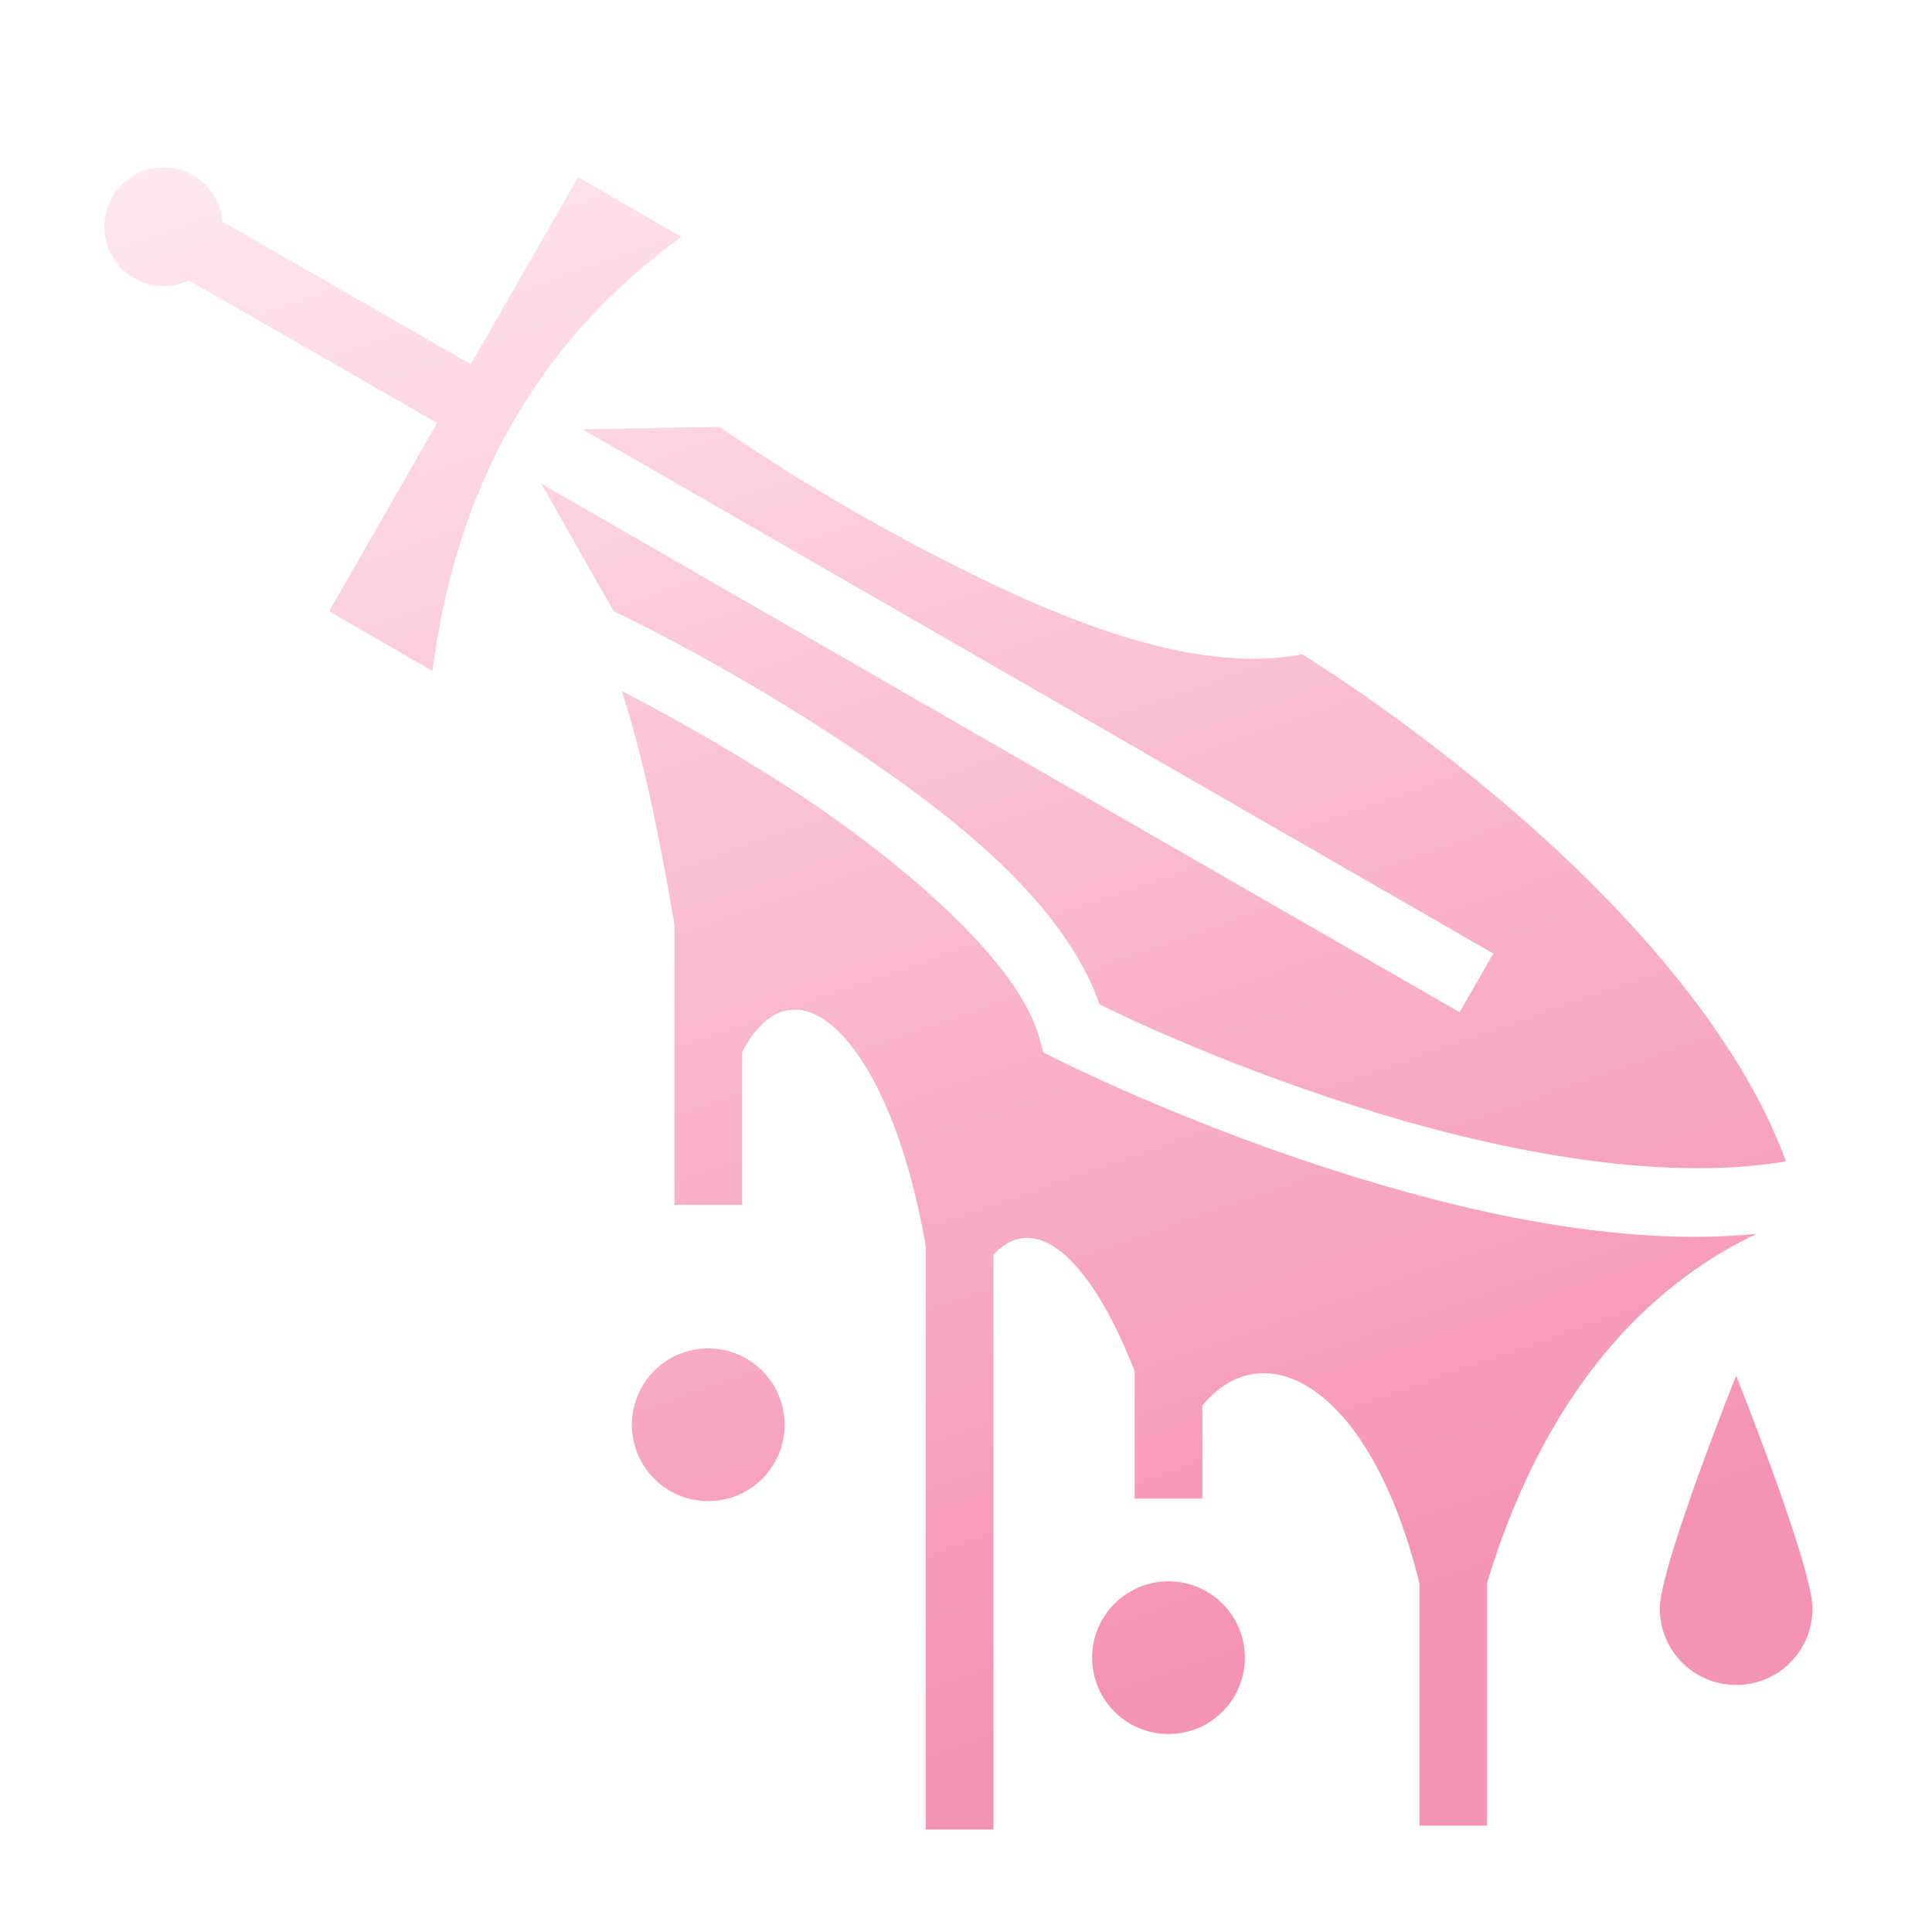
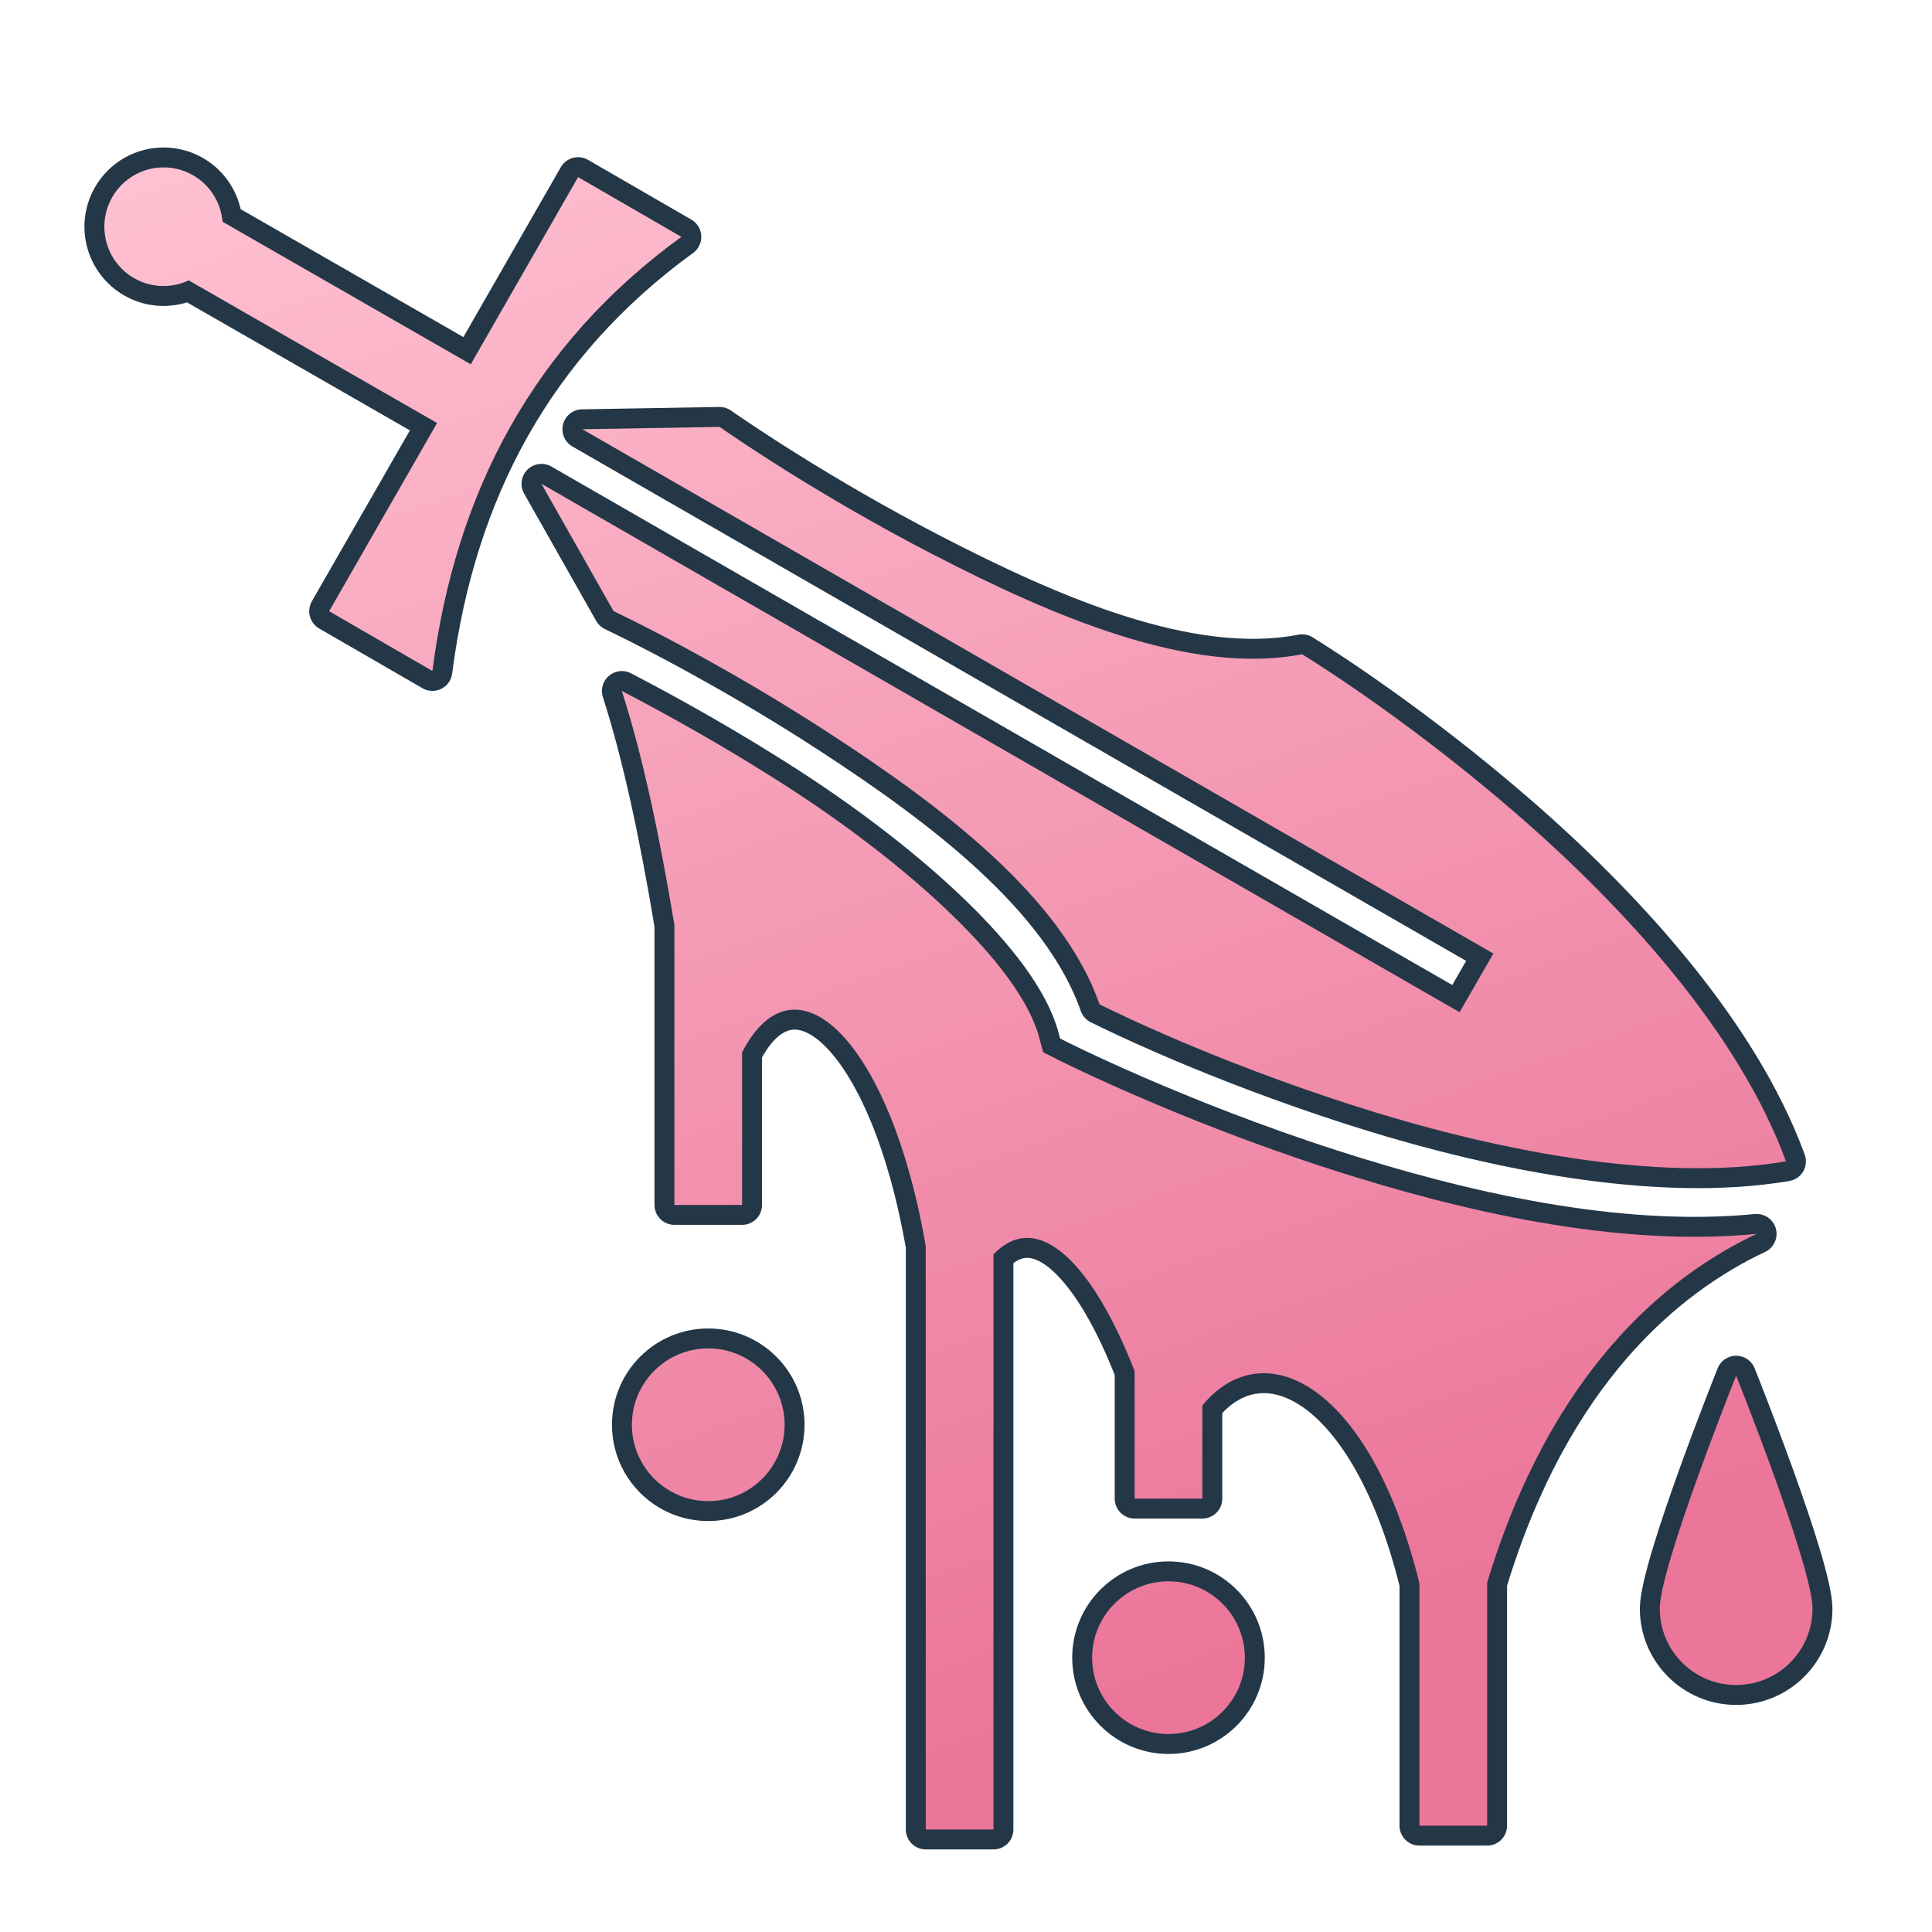
<svg xmlns="http://www.w3.org/2000/svg" viewBox="0 0 512 512">
  <defs>
    <linearGradient id="ink" x1="0" y1="0" x2=".35" y2="1">
-       <stop stop-color="#ffe9ef" />
-       <stop offset="1" stop-color="#f593b4" />
+       <stop stop-color="#ffc2d2" />
+       <stop offset="1" stop-color="#eb769a" />
    </linearGradient>
  </defs>
-   <g fill="url(#ink)">
+   <g fill="url(#ink)" stroke="#243747" stroke-width="11" stroke-linejoin="round" paint-order="stroke fill">
    <g transform="translate(10 10) scale(.96)">
      <path d="M35.143 35.8a16.326 16.326 0 0 0-14.575 8.212c-4.497 7.84-1.8 17.85 6.026 22.355 4.804 2.767 10.42 2.805 15.086.615l68.558 39.375-29.797 51.957 28.51 16.49c6.374-49.47 27.945-90.184 68.726-119.837l-28.51-16.492-29.63 51.67-68.522-39.352c-.44-5.166-3.31-10.04-8.135-12.818a16.249 16.249 0 0 0-7.737-2.176zm153.093 71.632-37.892.642 251.484 144.74-9.322 16.198-253.45-145.87 19.89 35.135c3.916 1.873 29.888 14.392 59.775 33.858 30.715 20.005 64.022 44.997 74.397 74.703 4.567 2.27 31.488 15.496 69.58 27.764 37.96 12.224 84.088 21.654 119.912 15.58-12.992-35.507-44.6-70.15-74.456-95.995-27.686-23.965-52.14-39.656-59.117-43.998-30.91 5.99-69.19-10.66-101.86-27.53-31.63-16.333-55.295-32.69-58.94-35.228zm-26.992 72.9c5.623 17.433 10.356 39.574 14.51 64.59v77.287h18.687v-42.12c14.672-28.54 40.948-3.137 50.7 53.53v161.003h18.688V335.87c12.62-13.188 27.91 3.7 38.975 32.24v35.175h18.69v-25.707c17.057-20.727 46.446-5.688 59.93 49.102v66.888h18.688v-67.07c17.575-58.125 49.153-84.382 74.394-96.3-38.7 3.766-81.725-6.276-117.537-17.81-42.97-13.838-75.7-30.45-75.7-30.45l-3.72-1.887-1.078-4.027c-5.46-20.368-36.988-48.063-67.95-68.228-18.276-11.905-35.828-21.51-47.276-27.463zm23.854 181.48c-11.643 0-21.08 9.438-21.08 21.08 0 11.644 9.437 21.08 21.08 21.08 11.643 0 21.08-9.436 21.08-21.08 0-11.642-9.437-21.08-21.08-21.08zm283.754 7.53s-21.08 52.667-21.08 64.31 9.437 21.08 21.08 21.08c11.643 0 21.08-9.437 21.08-21.08 0-11.643-21.08-64.31-21.08-64.31zM312.15 426.11c-11.643 0-21.082 9.436-21.082 21.08 0 11.642 9.44 21.08 21.082 21.08 11.643 0 21.08-9.438 21.08-21.08 0-11.644-9.437-21.08-21.08-21.08z" />
    </g>
  </g>
</svg>
